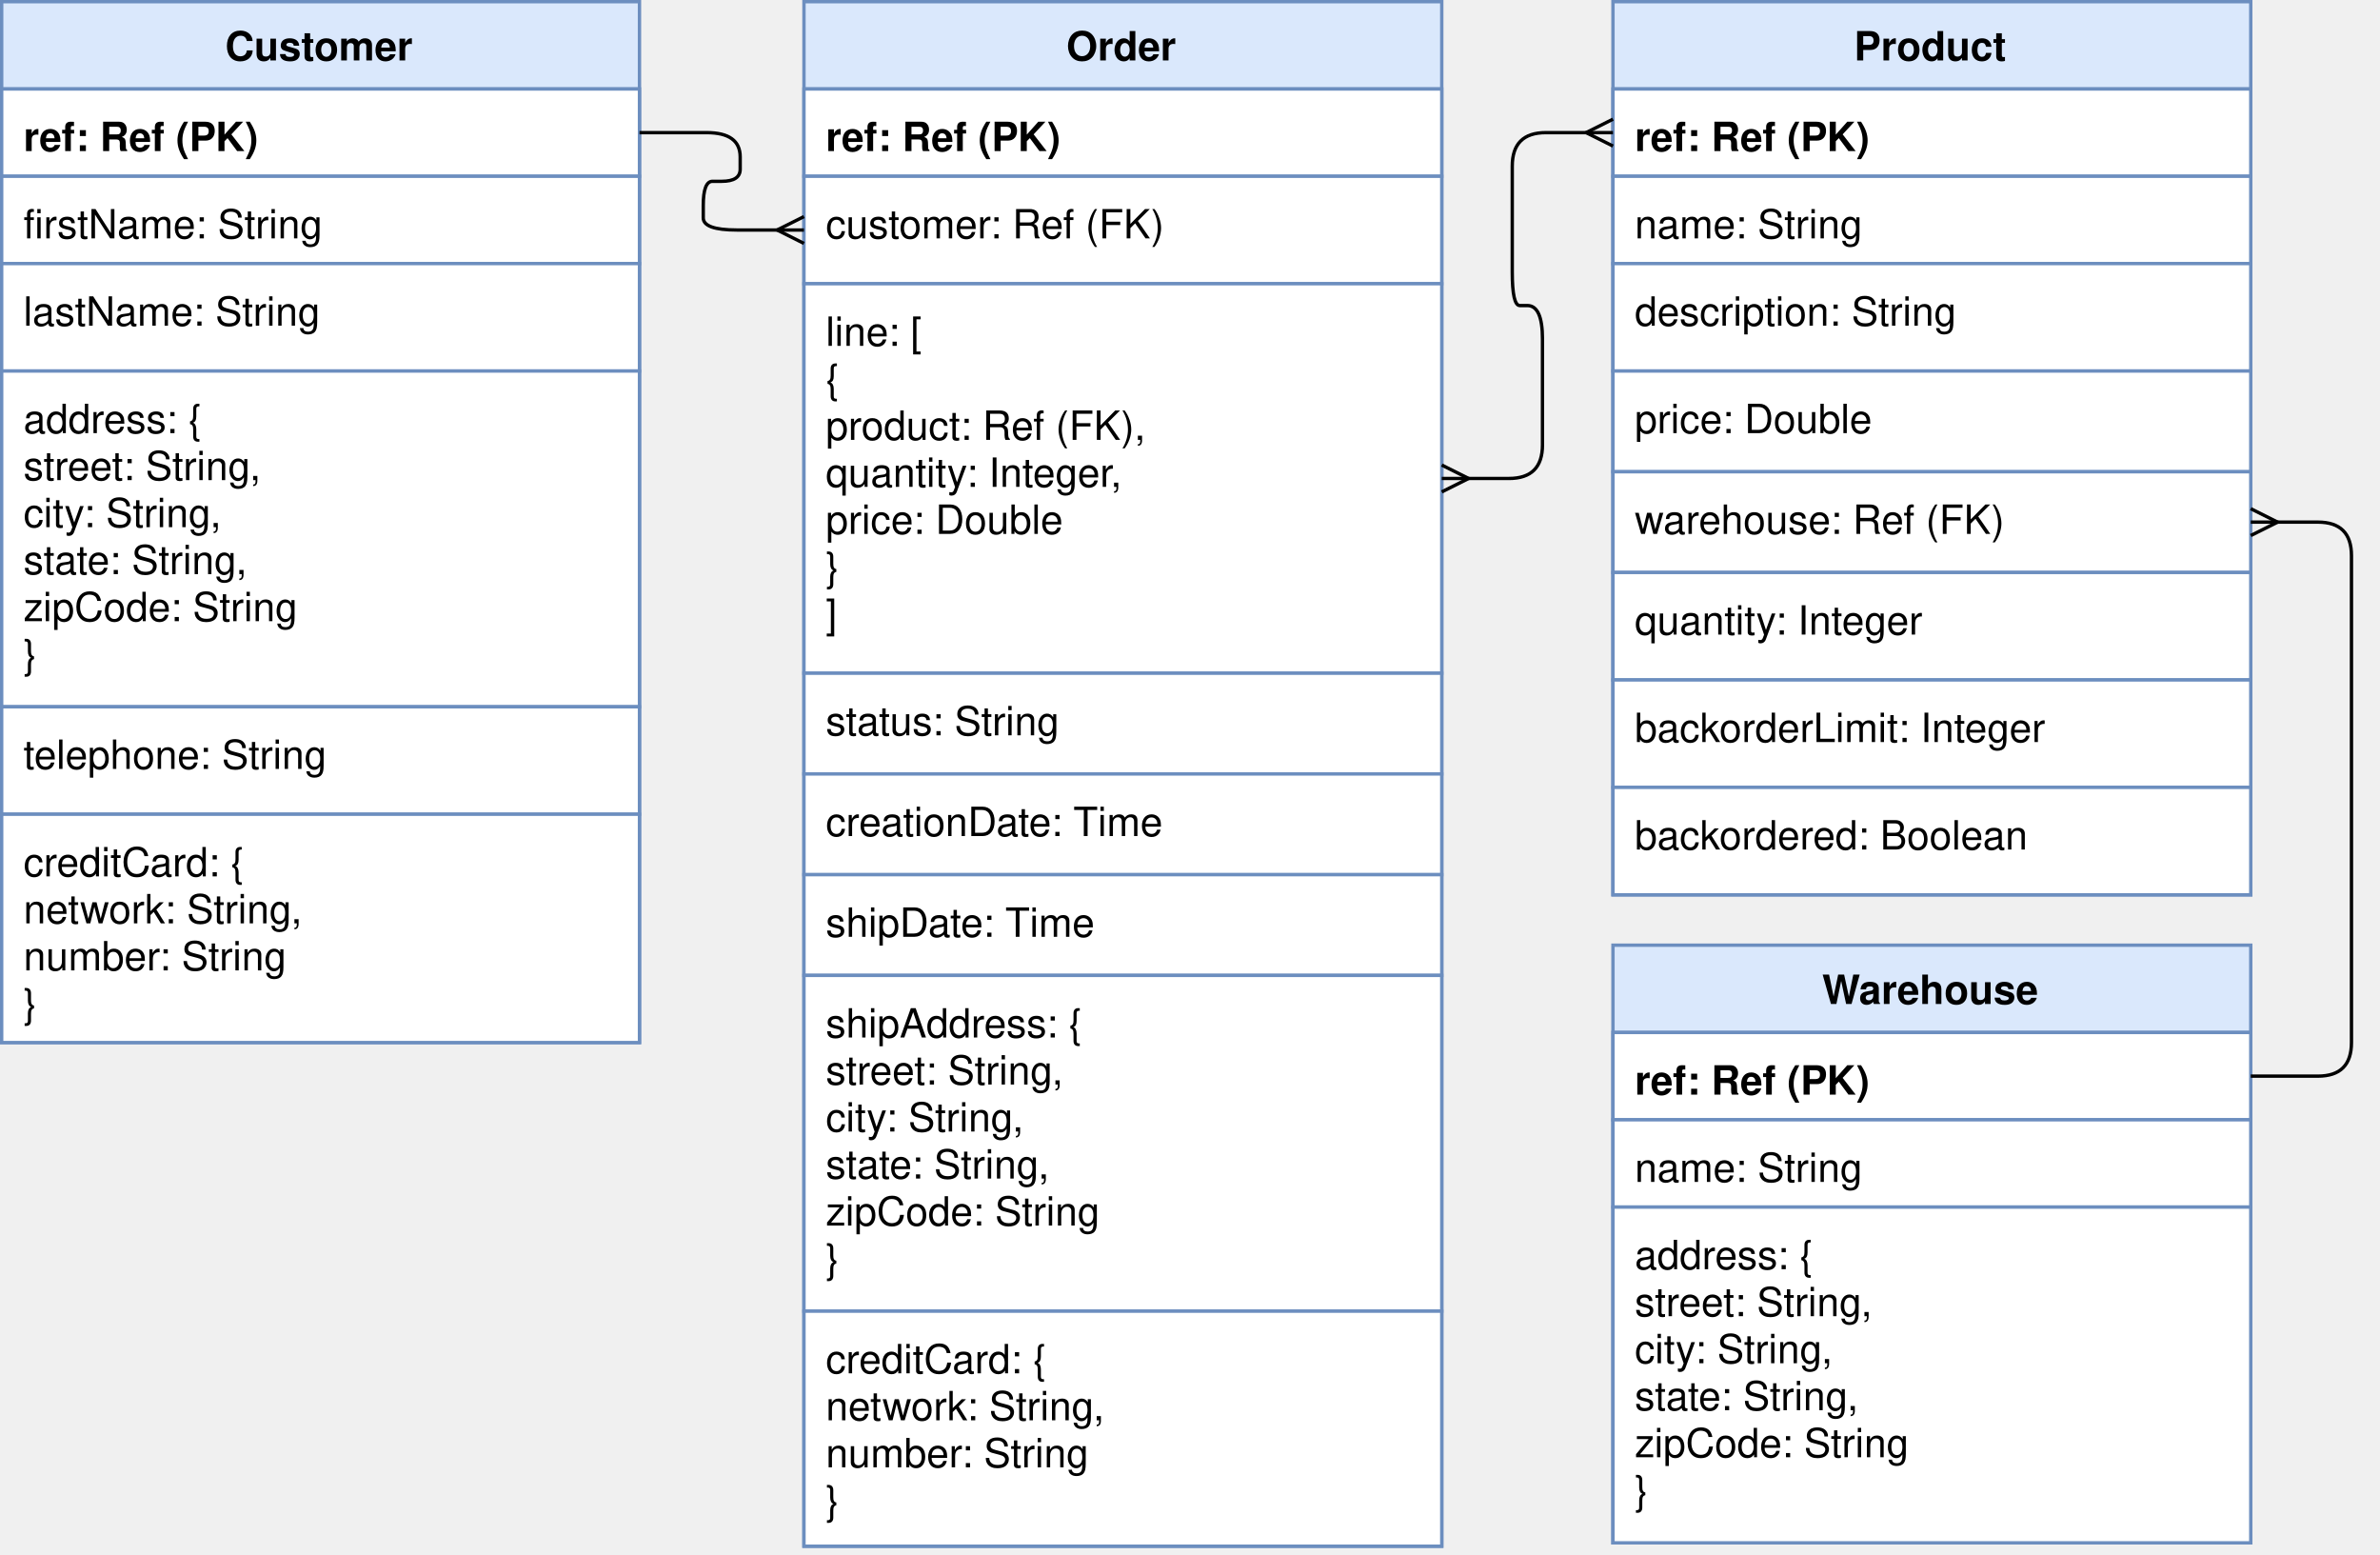
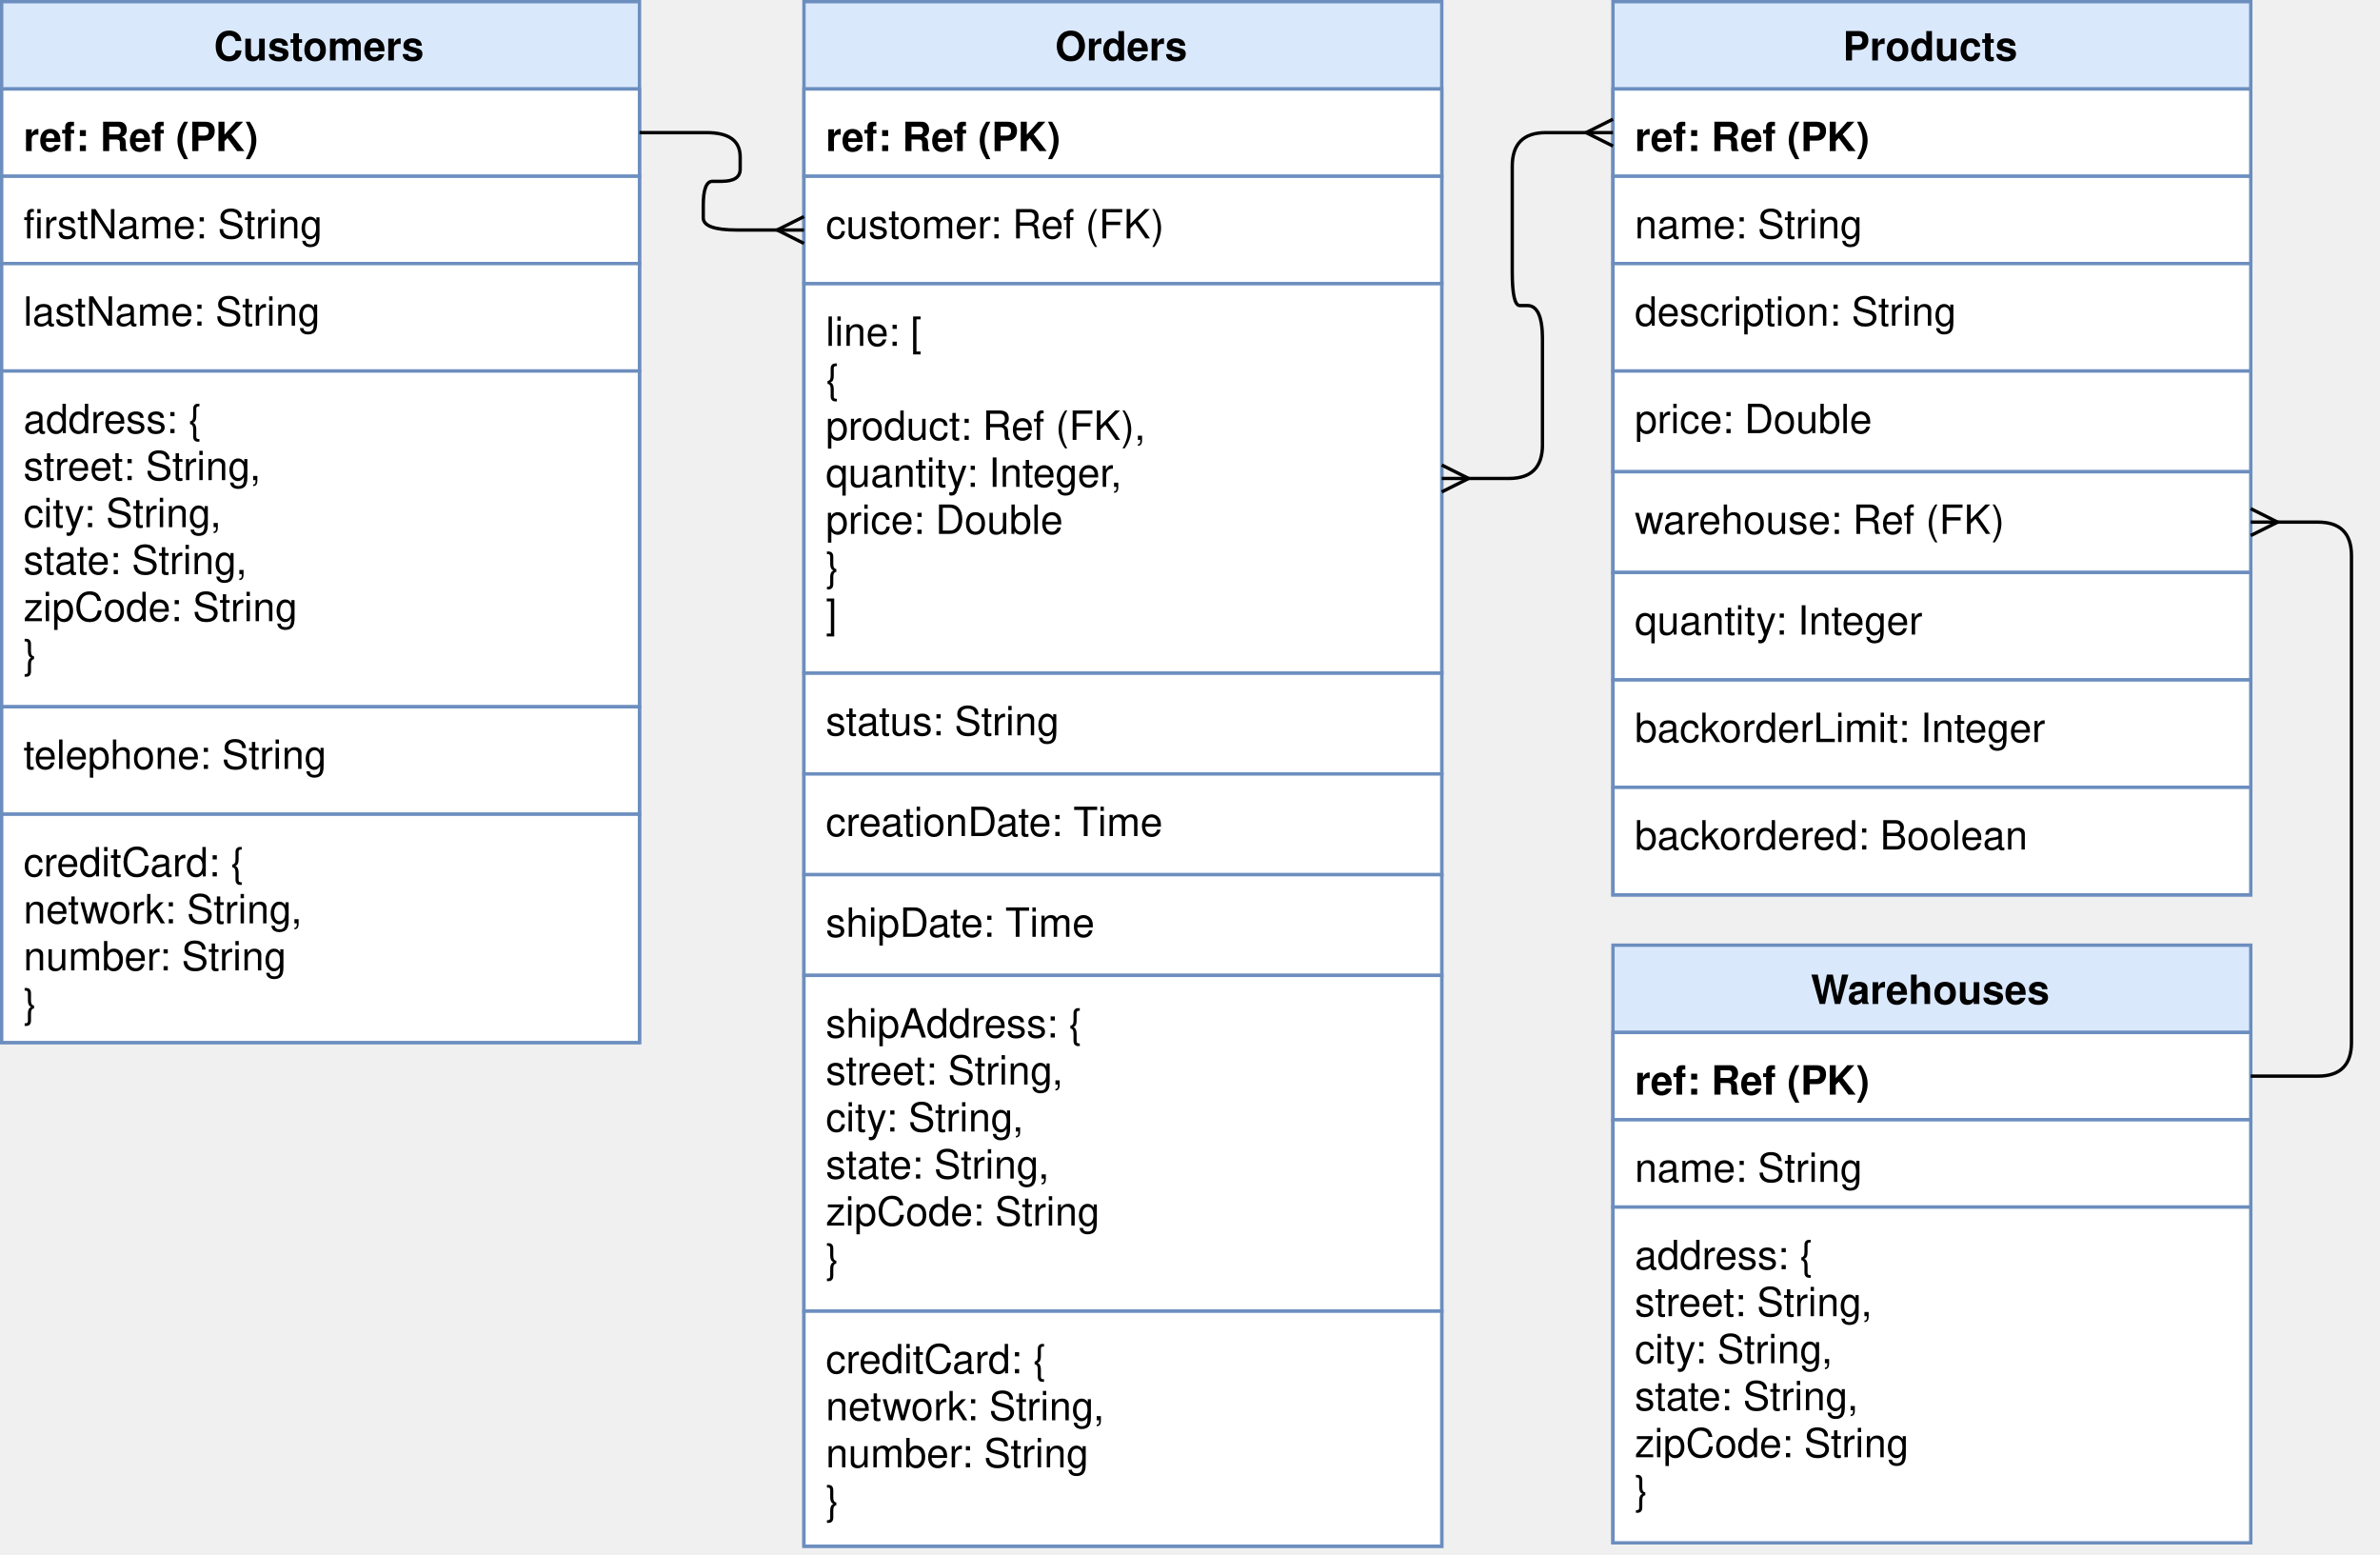
- <svg xmlns="http://www.w3.org/2000/svg" version="1.1" width="709px" height="463px" viewBox="-0.5 -0.5 709 463" content="&lt;mxfile modified=&quot;2019-06-14T00:48:59.413Z&quot; host=&quot;www.draw.io&quot; agent=&quot;Mozilla/5.0 (Macintosh; Intel Mac OS X 10_14_3) AppleWebKit/537.36 (KHTML, like Gecko) Chrome/74.0.373.169 Safari/537.36&quot; etag=&quot;raQ0KunJgeA7LUDci1-x&quot; version=&quot;10.7.7&quot; type=&quot;google&quot;&gt;&lt;diagram id=&quot;FtRsoIwZFghykAboHS4j&quot; name=&quot;Page-1&quot;&gt;7Zxbc6M2FIB/jWfah3S4GF8ebZyk22a3abLdS192FJBtNUKiQqzt/PpKIDBYhODYONmUncwOOroffZKOjsA92w3WlwyEy/fUh7hnGf66Z896ljV0RuJ/KdikAseyU8GCIT8VmVvBLXqASmgoaYx8GJUSckoxR2FZ6FFCoMdLMsAYXZWTzSku1xqCBdQEtx7AuvQz8vkylY4cYyv/FaLFMqvZNFRMALLEShAtgU9XBZF93rNdRilPn4K1C7HUXaaXNN/FI7F5wxgkvEmGq4u7f85DZ372zdrMP/8V3cZf/zxTpXwHOFYdduOI0wAy1Wi+yTQRrVCAARGh6ZwSfqtiTBH2lgj7V2BDY9mSiAPvPgtNl5ShB5EeYJVYRDOuBtoayNIQxi7FlCX12D6Ao7lXynkrSxSxhpAyGIm811m3zR3Re7AuJbwCEVcCj2IMwgjd5e0OAFsgMqVc9Fglijij97DQnIE3gndzEaPrO1MeZByuCyKl/0so9MjZRiRRsQM1GdRcGCgyVluwzLGSLQtQ2dlkAArmRV5yXtmNgB+QhehaXluOoqpurFdXVZsYk1JlAHPICOBwSmPiR0XGxEOhm1tRQt4eFFoahQwKlU+E7EY8WMZP17//3JMNk6rIhqLAptA/rxw8d3Q+vdAZmyf/hBxgtCBChuFcFiCHEonJP1FiTkNZbAg8RBZXSZpZfyu5UVqTIiryznEywZfI9yGRCFIOOEh5k+0OKSI8UaszFX9C+a7xi9NzRJNcETa3YfEnkzPuUiJ6BVDCHBQwr6AEemcKamjWTvaned2UUXgK0F1kinyWWNkXDFsDY45YxD+AAKZ43HImxqE5D9lkfnM8tIWAY70wAn0NAQyqCHjG4tDBsCcMw1HDDcs6HIava/D3iHjI/xJ++OiMP03na3hm6fYK8H2x00cpDL3htEiCa/UmhhRnD0JbEPIyOG5tDg/xzT7phXXD4T4ZHlDoCqP5MZiHsw7tU6Btmg2NsdyqOgTui8nHd5MzD5998war3/CH8HJsVFhBHGIYLinpNrvTQGA1haC9BU6HwGPQR9wFzK9d4wjkK8ruGyw9JA7uxPnuuAvOmzW0W2Ot39Cyyg6Nx2dNt64/i24uaRxBbeC70//Bp3+nXz7+232z4ZYzrEHgBzv/V5OoG/mdA+AwB0D9jH+VHoDqJjsaGqQ7/T+9SR1p/E95/K9u8rA78XVst8J2U2/GUU581W0ea3BfM+rHHu/sr/btr6bXL9agZnF7C+aXbXTm10nMr3FjZF+L+WXrDtfnm19vFobWxv/Fza/M0VUYfx9GHkMhR5QcfAPTEdGW0dKah9LWvUYhQ55aEmY0lvrsWDgFC43vLOy2DFhbd9yschdi0X642LEfOj5OwUf/xfnQvTf/xoDw/Ij9jnC4qHjZrKPgeBQMT3ip9ckLRtbCxublgtzE39bX4T2qeMnwTpwoKfMhu0IB4h0KJ0LBMhrak62hoJuTOQpQ3W9OKcUQkI6DFjnI9u2XsyIHGgh/SAi0Ue/8Xgf7vWxD+dD39Hv1BzVmweN+rwbVvRa/l3630Pm9WvB75ZP9B/J76Z55L/swQjvX/O+haI2Dpv6v1vapvn6AwSh7H08qru6iL7mbNOqTaA+hugDSKKu/VNQfHjlo7VtMrXOnosuzYrwz61bPk0yUUUODzjTbWjH7ukUnb8bjqHMSn5wGy2ho4rXm+Mm+jyy/xwrkpcEsf13iIwr0Fw07DI6Hgf3SGPR1CztaonAXgW5ROAUNjT83bY2GUSUNk+59rg7wYwBe8YbNiV/o6lccG7vPN94kbXZT2oZtwTbQN1dtwKG/gJm7BibHwRuIEzPsfBuTOnVS36hpSR8oDzK/KST+RP6Mhgie3wSAbKRsjfiXLF48f5XDJsYjDc0yV2gS2PQyDydgPCuJJJ+0pbILJHudZiB+IaSPnPI3RTRmnupf3c8JiNIXsHbQ1WyVSqod8uIQG3ULCkuU+x2W2lvjPr2WoPdy16ll7HwhsrsVp11Xubb4aAWZO7804eyueKlutIKO5Vkd6Dv9adAsYXYQsKJJbPOlGCjkksFttiS02QfbWl/T09war4zb/riMm7bmNeXW2SnI3C2oZW6H+lX1C3CrlsdnL7P7LqK132Q9TWP/ldE4tHe/s3smjaPhDtbWsWgUwe0PP6XJt7+eZZ//Bw==&lt;/diagram&gt;&lt;/mxfile&gt;">
+ <svg xmlns="http://www.w3.org/2000/svg" version="1.1" width="709px" height="463px" viewBox="-0.5 -0.5 709 463" content="&lt;mxfile modified=&quot;2019-06-18T18:57:57.731Z&quot; host=&quot;www.draw.io&quot; agent=&quot;Mozilla/5.0 (Macintosh; Intel Mac OS X 10_14_3) AppleWebKit/537.36 (KHTML, like Gecko) Chrome/74.0.373.169 Safari/537.36&quot; etag=&quot;cqvuMDpJdLFbeCOf-kGB&quot; version=&quot;10.7.7&quot; type=&quot;google&quot;&gt;&lt;diagram id=&quot;FtRsoIwZFghykAboHS4j&quot; name=&quot;Page-1&quot;&gt;7Zxbc6M2FIB/jWfah3S4+vJo4yTdNrtNk+1u0pcdBWSsBiQqxNrOr68EwgbkEJwYkk3Zyeygo/vRJ+noCDwwnXB9TkG0/Eg8GAwMzVsPzPnAMEb2mP8vBJtMYE3MTOBT5GUifSe4Rg9QCjUpTZAH41JCRkjAUFQWugRj6LKSDFBKVuVkCxKUa42ADxXBtQsCVfoVeWyZSce2tpP/CpG/zGvWNRkTgjyxFMRL4JFVQWSeDkyHEsKyp3DtwEDoLtdLlu/skdhtwyjErEmGi7O7f04je3Hyzdgsvv4VXye3f57IUr6DIJEddpKYkRDSWLaabXJVxCsUBgDz0GxBMLuWMToPu0sUeBdgQxLRlJgB9z4PzZaEogeeHgQyMY+mTI60MRSloSBwSEBoWo/pATheuKWc16JEHqtxKYUxz3uZ91uviD6CdSnhBYiZFLgkCEAUo7ttu0NAfYRnhPEuy0Qxo+QeFpozdMfwbsFjVIXn2oOUwXVBJAfgHHJFMrrhSWTsUM4GORmGEo3Vjix9ImXLAlVmPhuApNnflryt7IrTD7DPu7atbcuirG6iVrevNj4mpcpAwCDFgMEZSbAXFyHjD4Vu7kQpegdgaCgYUshVPuWyK/5gaD9d/v7zQDRMqCIfigKbXP9s7+A549PZmcrYIv3H5SBAPuayAC5EAWIoEZ/9UylmJBLFRsBF2L9I08ytneRKak2ICM+7CNIZvkSeB7FAkDDAQMabaHdEEGapWu0Z/+PKd7Rf7IHNm+TwsL4L8z+RnDKHYN4rgFLmIId5BQXQlSmooFk725/mdVNG4SlAq8gU+SyxcigYpgLGAtGYfQIhzPC4ZpSPQ3Me8sn87nhoCwHbeGUELAWBAOwj4BmLQw/DgTCMxg03LOPlMNyuwd9j7CLvJvr02Z58mS3W8MRQDRbgeXynjzMYBqNZkQTHGEw1Ic4fuLYgZGVwnNocLmKbQ9Jz64bBQzI8oMjhVvNjMI/mPdpdoK3rDY2xrVX1ErjPpp8/TE/c4OSbO1z9FnyKzifaHiuIwQBGS4L7za4bCIymELS3wKkQuBR6iDmAerVrHIZsReh9g6UHJ+EdpEdecN6tod0aa1ZDyyo/NB6fNdW6/sq7uSRJDPvjfwvHf9sqn/9NS2+454xqGPjBHAD7UVSt/N4D8DIPQP2Uf5MugP1NthU0cH/8f3qXOtL4d3n+39/kUX/k69luhe2m7oyjHPn2t3miwH1JiZe4rDfAOjDAml7AGMOa1e092F+m1ttfndhfk8bIvhX7y1Rdrs+3v94tDK2N/6vbX7mrqzD+HoxdiiKGCH7xHUxPRFtWS2s+SlP1G0UUuXJJmJNE6LNnoQsWGt9amG1ZsKbquVnlTsSS/XBWsR96Prrgw3p1PlT3zb8JwGx7xv6AGfQh7SlokYJRh9daX9xwbPhmoJ/7+Cr5tr6M7tGe9wzv+ImSUA/SCxQi1qPQEQqG1tCebA0F1ZzcogDlDeeMkAAC3HPQIgf5vv16VuRQAeEPAUHv+GrB8WVq0ot+oOPLGtbYBY87vhpU91YcX+rtQu/4asHxtZ3tP5DjS/XNu/LjCPVg87+HojUOmjrAWtuoLPUEE6D8lTyhuLqrvvR2UqtPojxE2RWQSln9taL68MhJ69Biar07e7o8L8bb83717GSijBtadLre1oppqSaduBtP4t5L3DkNhtbQxGvN85N/I1l+lRWIW4P59oWJzyiEPQYtYmC+NgaWamHHSxRVEegXhS5oaPzFaWs0jPfSMO3f6OoBPwbge16x6fiVLmvPsbH/guNd0mY2pW3UFmxDdXNVBhx6PszdNTA9Dl7BIDXDTncxmVMn843qhvCBsjD3m0LsTcVPafDg6VUI8EbI1ojd5PH8+VYMGx+PLDTPXaFpYDPIPZyAsrwknH7VlsnOkOh1lgF7hZA6ctLfFJOEurJ/db8owEv3Ye2gy9kqlFQ75MUh1uoWFJoq9zsstbfGfXopQB9sXaeGVvlGpLoVZ12XuXb4KAXplR+bsKsrXqYbpaBjeVaH6k7fDZolzF4ELG8S3dwUA4VcIrjLloY2h2Bb62t6mlvtjXFrTcq4KWteU27tSkF6taCWuR2pd9WvwK1cHp+9zB66iNZ+lfU0jdYbo3FkVr+0eyaN41EFa+NYNPLg7sefsuS7X9AyT/8D&lt;/diagram&gt;&lt;/mxfile&gt;">
  <defs>
    <clipPath id="mx-clip-5-32-180-24-0">
      <rect x="5" y="32" width="180" height="24" />
    </clipPath>
    <clipPath id="mx-clip-5-58-180-24-0">
      <rect x="5" y="58" width="180" height="24" />
    </clipPath>
    <clipPath id="mx-clip-5-84-180-30-0">
      <rect x="5" y="84" width="180" height="30" />
    </clipPath>
    <clipPath id="mx-clip-5-116-180-98-0">
      <rect x="5" y="116" width="180" height="98" />
    </clipPath>
    <clipPath id="mx-clip-5-216-180-30-0">
      <rect x="5" y="216" width="180" height="30" />
    </clipPath>
    <clipPath id="mx-clip-5-248-180-66-0">
      <rect x="5" y="248" width="180" height="66" />
    </clipPath>
    <clipPath id="mx-clip-485-313-180-24-0">
      <rect x="485" y="313" width="180" height="24" />
    </clipPath>
    <clipPath id="mx-clip-485-339-180-24-0">
      <rect x="485" y="339" width="180" height="24" />
    </clipPath>
    <clipPath id="mx-clip-485-365-180-98-0">
      <rect x="485" y="365" width="180" height="98" />
    </clipPath>
    <clipPath id="mx-clip-485-32-180-24-0">
      <rect x="485" y="32" width="180" height="24" />
    </clipPath>
    <clipPath id="mx-clip-485-58-180-24-0">
      <rect x="485" y="58" width="180" height="24" />
    </clipPath>
    <clipPath id="mx-clip-485-84-180-30-0">
      <rect x="485" y="84" width="180" height="30" />
    </clipPath>
    <clipPath id="mx-clip-485-116-180-28-0">
      <rect x="485" y="116" width="180" height="28" />
    </clipPath>
    <clipPath id="mx-clip-485-146-180-28-0">
      <rect x="485" y="146" width="180" height="28" />
    </clipPath>
    <clipPath id="mx-clip-485-176-180-30-0">
      <rect x="485" y="176" width="180" height="30" />
    </clipPath>
    <clipPath id="mx-clip-485-208-180-30-0">
      <rect x="485" y="208" width="180" height="30" />
    </clipPath>
    <clipPath id="mx-clip-485-240-180-30-0">
      <rect x="485" y="240" width="180" height="30" />
    </clipPath>
    <clipPath id="mx-clip-244-32-180-24-0">
      <rect x="244" y="32" width="180" height="24" />
    </clipPath>
    <clipPath id="mx-clip-244-58-180-30-0">
      <rect x="244" y="58" width="180" height="30" />
    </clipPath>
    <clipPath id="mx-clip-244-90-180-114-0">
      <rect x="244" y="90" width="180" height="114" />
    </clipPath>
    <clipPath id="mx-clip-244-206-180-28-0">
      <rect x="244" y="206" width="180" height="28" />
    </clipPath>
    <clipPath id="mx-clip-244-236-180-28-0">
      <rect x="244" y="236" width="180" height="28" />
    </clipPath>
    <clipPath id="mx-clip-244-266-180-28-0">
      <rect x="244" y="266" width="180" height="28" />
    </clipPath>
    <clipPath id="mx-clip-244-296-180-98-0">
      <rect x="244" y="296" width="180" height="98" />
    </clipPath>
    <clipPath id="mx-clip-244-396-180-68-0">
      <rect x="244" y="396" width="180" height="68" />
    </clipPath>
  </defs>
  <g>
    <path d="M 0 26 L 0 0 L 190 0 L 190 26" fill="#dae8fc" stroke="#6c8ebf" stroke-miterlimit="10" pointer-events="none" />
    <path d="M 0 26 L 0 310 L 190 310 L 190 26" fill="none" stroke="#6c8ebf" stroke-miterlimit="10" pointer-events="none" />
    <path d="M 0 26 L 190 26" fill="none" stroke="#6c8ebf" stroke-miterlimit="10" pointer-events="none" />
    <g fill="#000000" font-family="Helvetica" font-weight="bold" text-anchor="middle" font-size="12px">
-       <text x="94.5" y="17.5">Customer</text>
+       <text x="94.5" y="17.5">Customers</text>
    </g>
    <rect x="0" y="26" width="190" height="26" fill="#ffffff" stroke="#6c8ebf" pointer-events="none" />
    <g fill="#000000" font-family="Helvetica" font-weight="bold" clip-path="url(#mx-clip-5-32-180-24-0)" font-size="12px">
      <text x="6.5" y="44.5">ref: Ref (PK)</text>
    </g>
    <rect x="0" y="52" width="190" height="26" fill="#ffffff" stroke="#6c8ebf" pointer-events="none" />
    <g fill="#000000" font-family="Helvetica" clip-path="url(#mx-clip-5-58-180-24-0)" font-size="12px">
      <text x="6.5" y="70.5">firstName: String</text>
    </g>
    <rect x="0" y="78" width="190" height="32" fill="#ffffff" stroke="#6c8ebf" pointer-events="none" />
    <g fill="#000000" font-family="Helvetica" clip-path="url(#mx-clip-5-84-180-30-0)" font-size="12px">
      <text x="6.5" y="96.5">lastName: String</text>
    </g>
    <rect x="0" y="110" width="190" height="100" fill="#ffffff" stroke="#6c8ebf" pointer-events="none" />
    <g fill="#000000" font-family="Helvetica" clip-path="url(#mx-clip-5-116-180-98-0)" font-size="12px">
      <text x="6.5" y="128.5">address: {</text>
      <text x="6.5" y="142.5">    street: String,</text>
      <text x="6.5" y="156.5">    city: String,</text>
      <text x="6.5" y="170.5">    state: String,</text>
      <text x="6.5" y="184.5">    zipCode: String</text>
      <text x="6.5" y="198.5">}</text>
    </g>
    <rect x="0" y="210" width="190" height="32" fill="#ffffff" stroke="#6c8ebf" pointer-events="none" />
    <g fill="#000000" font-family="Helvetica" clip-path="url(#mx-clip-5-216-180-30-0)" font-size="12px">
      <text x="6.5" y="228.5">telephone: String</text>
    </g>
    <rect x="0" y="242" width="190" height="68" fill="#ffffff" stroke="#6c8ebf" pointer-events="none" />
    <g fill="#000000" font-family="Helvetica" clip-path="url(#mx-clip-5-248-180-66-0)" font-size="12px">
      <text x="6.5" y="260.5">creditCard: {</text>
      <text x="6.5" y="274.5">  network: String,</text>
      <text x="6.5" y="288.5">  number: String</text>
      <text x="6.5" y="302.5">}</text>
    </g>
    <path d="M 480 307 L 480 281 L 670 281 L 670 307" fill="#dae8fc" stroke="#6c8ebf" stroke-miterlimit="10" pointer-events="none" />
    <path d="M 480 307 L 480 459 L 670 459 L 670 307" fill="none" stroke="#6c8ebf" stroke-miterlimit="10" pointer-events="none" />
    <path d="M 480 307 L 670 307" fill="none" stroke="#6c8ebf" stroke-miterlimit="10" pointer-events="none" />
    <g fill="#000000" font-family="Helvetica" font-weight="bold" text-anchor="middle" font-size="12px">
-       <text x="574.5" y="298.5">Warehouse</text>
+       <text x="574.5" y="298.5">Warehouses</text>
    </g>
    <rect x="480" y="307" width="190" height="26" fill="#ffffff" stroke="#6c8ebf" pointer-events="none" />
    <g fill="#000000" font-family="Helvetica" font-weight="bold" clip-path="url(#mx-clip-485-313-180-24-0)" font-size="12px">
      <text x="486.5" y="325.5">ref: Ref (PK)</text>
    </g>
    <rect x="480" y="333" width="190" height="26" fill="#ffffff" stroke="#6c8ebf" pointer-events="none" />
    <g fill="#000000" font-family="Helvetica" clip-path="url(#mx-clip-485-339-180-24-0)" font-size="12px">
      <text x="486.5" y="351.5">name: String</text>
    </g>
    <rect x="480" y="359" width="190" height="100" fill="#ffffff" stroke="#6c8ebf" pointer-events="none" />
    <g fill="#000000" font-family="Helvetica" clip-path="url(#mx-clip-485-365-180-98-0)" font-size="12px">
      <text x="486.5" y="377.5">address: {</text>
      <text x="486.5" y="391.5">    street: String,</text>
      <text x="486.5" y="405.5">    city: String,</text>
      <text x="486.5" y="419.5">    state: String,</text>
      <text x="486.5" y="433.5">    zipCode: String</text>
      <text x="486.5" y="447.5">}</text>
    </g>
    <path d="M 480 26 L 480 0 L 670 0 L 670 26" fill="#dae8fc" stroke="#6c8ebf" stroke-miterlimit="10" pointer-events="none" />
    <path d="M 480 26 L 480 266 L 670 266 L 670 26" fill="none" stroke="#6c8ebf" stroke-miterlimit="10" pointer-events="none" />
    <path d="M 480 26 L 670 26" fill="none" stroke="#6c8ebf" stroke-miterlimit="10" pointer-events="none" />
    <g fill="#000000" font-family="Helvetica" font-weight="bold" text-anchor="middle" font-size="12px">
-       <text x="574.5" y="17.5">Product</text>
+       <text x="574.5" y="17.5">Products</text>
    </g>
    <rect x="480" y="26" width="190" height="26" fill="#ffffff" stroke="#6c8ebf" pointer-events="none" />
    <g fill="#000000" font-family="Helvetica" font-weight="bold" clip-path="url(#mx-clip-485-32-180-24-0)" font-size="12px">
      <text x="486.5" y="44.5">ref: Ref (PK)</text>
    </g>
    <rect x="480" y="52" width="190" height="26" fill="#ffffff" stroke="#6c8ebf" pointer-events="none" />
    <g fill="#000000" font-family="Helvetica" clip-path="url(#mx-clip-485-58-180-24-0)" font-size="12px">
      <text x="486.5" y="70.5">name: String</text>
    </g>
    <rect x="480" y="78" width="190" height="32" fill="#ffffff" stroke="#6c8ebf" pointer-events="none" />
    <g fill="#000000" font-family="Helvetica" clip-path="url(#mx-clip-485-84-180-30-0)" font-size="12px">
      <text x="486.5" y="96.5">description: String</text>
    </g>
    <rect x="480" y="110" width="190" height="30" fill="#ffffff" stroke="#6c8ebf" pointer-events="none" />
    <g fill="#000000" font-family="Helvetica" clip-path="url(#mx-clip-485-116-180-28-0)" font-size="12px">
      <text x="486.5" y="128.5">price: Double</text>
    </g>
    <rect x="480" y="140" width="190" height="30" fill="#ffffff" stroke="#6c8ebf" pointer-events="none" />
    <g fill="#000000" font-family="Helvetica" clip-path="url(#mx-clip-485-146-180-28-0)" font-size="12px">
      <text x="486.5" y="158.5">warehouse: Ref (FK)</text>
    </g>
    <rect x="480" y="170" width="190" height="32" fill="#ffffff" stroke="#6c8ebf" pointer-events="none" />
    <g fill="#000000" font-family="Helvetica" clip-path="url(#mx-clip-485-176-180-30-0)" font-size="12px">
      <text x="486.5" y="188.5">quantity: Integer</text>
    </g>
    <rect x="480" y="202" width="190" height="32" fill="#ffffff" stroke="#6c8ebf" pointer-events="none" />
    <g fill="#000000" font-family="Helvetica" clip-path="url(#mx-clip-485-208-180-30-0)" font-size="12px">
      <text x="486.5" y="220.5">backorderLimit: Integer</text>
    </g>
    <rect x="480" y="234" width="190" height="32" fill="#ffffff" stroke="#6c8ebf" pointer-events="none" />
    <g fill="#000000" font-family="Helvetica" clip-path="url(#mx-clip-485-240-180-30-0)" font-size="12px">
      <text x="486.5" y="252.5">backordered: Boolean</text>
    </g>
    <path d="M 239 26 L 239 0 L 429 0 L 429 26" fill="#dae8fc" stroke="#6c8ebf" stroke-miterlimit="10" pointer-events="none" />
    <path d="M 239 26 L 239 460 L 429 460 L 429 26" fill="none" stroke="#6c8ebf" stroke-miterlimit="10" pointer-events="none" />
    <path d="M 239 26 L 429 26" fill="none" stroke="#6c8ebf" stroke-miterlimit="10" pointer-events="none" />
    <g fill="#000000" font-family="Helvetica" font-weight="bold" text-anchor="middle" font-size="12px">
-       <text x="333.5" y="17.5">Order</text>
+       <text x="333.5" y="17.5">Orders</text>
    </g>
    <rect x="239" y="26" width="190" height="26" fill="#ffffff" stroke="#6c8ebf" pointer-events="none" />
    <g fill="#000000" font-family="Helvetica" font-weight="bold" clip-path="url(#mx-clip-244-32-180-24-0)" font-size="12px">
      <text x="245.5" y="44.5">ref: Ref (PK)</text>
    </g>
    <rect x="239" y="52" width="190" height="32" fill="#ffffff" stroke="#6c8ebf" pointer-events="none" />
    <g fill="#000000" font-family="Helvetica" clip-path="url(#mx-clip-244-58-180-30-0)" font-size="12px">
      <text x="245.5" y="70.5">customer: Ref (FK)</text>
    </g>
    <rect x="239" y="84" width="190" height="116" fill="#ffffff" stroke="#6c8ebf" pointer-events="none" />
    <g fill="#000000" font-family="Helvetica" clip-path="url(#mx-clip-244-90-180-114-0)" font-size="12px">
      <text x="245.5" y="102.5">line: [</text>
      <text x="245.5" y="116.5">    { </text>
      <text x="245.5" y="130.5">        product: Ref (FK),</text>
      <text x="245.5" y="144.5">        quantity: Integer,</text>
      <text x="245.5" y="158.5">        price: Double</text>
      <text x="245.5" y="172.5">    }</text>
      <text x="245.5" y="186.5">]</text>
    </g>
    <rect x="239" y="200" width="190" height="30" fill="#ffffff" stroke="#6c8ebf" pointer-events="none" />
    <g fill="#000000" font-family="Helvetica" clip-path="url(#mx-clip-244-206-180-28-0)" font-size="12px">
      <text x="245.5" y="218.5">status: String</text>
    </g>
    <rect x="239" y="230" width="190" height="30" fill="#ffffff" stroke="#6c8ebf" pointer-events="none" />
    <g fill="#000000" font-family="Helvetica" clip-path="url(#mx-clip-244-236-180-28-0)" font-size="12px">
      <text x="245.5" y="248.5">creationDate: Time</text>
    </g>
    <rect x="239" y="260" width="190" height="30" fill="#ffffff" stroke="#6c8ebf" pointer-events="none" />
    <g fill="#000000" font-family="Helvetica" clip-path="url(#mx-clip-244-266-180-28-0)" font-size="12px">
      <text x="245.5" y="278.5">shipDate: Time</text>
    </g>
    <rect x="239" y="290" width="190" height="100" fill="#ffffff" stroke="#6c8ebf" pointer-events="none" />
    <g fill="#000000" font-family="Helvetica" clip-path="url(#mx-clip-244-296-180-98-0)" font-size="12px">
      <text x="245.5" y="308.5">shipAddress: {</text>
      <text x="245.5" y="322.5">    street: String,</text>
      <text x="245.5" y="336.5">    city: String,</text>
      <text x="245.5" y="350.5">    state: String,</text>
      <text x="245.5" y="364.5">    zipCode: String</text>
      <text x="245.5" y="378.5">}</text>
    </g>
    <rect x="239" y="390" width="190" height="70" fill="#ffffff" stroke="#6c8ebf" pointer-events="none" />
    <g fill="#000000" font-family="Helvetica" clip-path="url(#mx-clip-244-396-180-68-0)" font-size="12px">
      <text x="245.5" y="408.5">creditCard: {</text>
      <text x="245.5" y="422.5">  network: String,</text>
      <text x="245.5" y="436.5">  number: String</text>
      <text x="245.5" y="450.5">}</text>
    </g>
    <path d="M 190 39 L 210 39 Q 220 39 220 46.25 L 220 49.88 Q 220 53.5 214.5 53.5 L 211.75 53.5 Q 209 53.5 209 60.75 L 209 64.38 Q 209 68 219 68 L 239 68" fill="none" stroke="#000000" stroke-miterlimit="10" pointer-events="none" />
    <path d="M 239 64 L 231 68 L 239 72" fill="none" stroke="#000000" stroke-miterlimit="10" pointer-events="none" />
    <path d="M 429 142 L 449 142 Q 459 142 459 132 L 459 100.5 Q 459 90.5 454.5 90.5 L 452.25 90.5 Q 450 90.5 450 80.5 L 450 49 Q 450 39 460 39 L 480 39" fill="none" stroke="#000000" stroke-miterlimit="10" pointer-events="none" />
    <path d="M 429 146 L 437 142 L 429 138" fill="none" stroke="#000000" stroke-miterlimit="10" pointer-events="none" />
    <path d="M 480 35 L 472 39 L 480 43" fill="none" stroke="#000000" stroke-miterlimit="10" pointer-events="none" />
    <path d="M 670 320 L 690 320 Q 700 320 700 310 L 700 165 Q 700 155 690 155 L 670 155" fill="none" stroke="#000000" stroke-miterlimit="10" pointer-events="none" />
    <path d="M 670 159 L 678 155 L 670 151" fill="none" stroke="#000000" stroke-miterlimit="10" pointer-events="none" />
  </g>
</svg>
